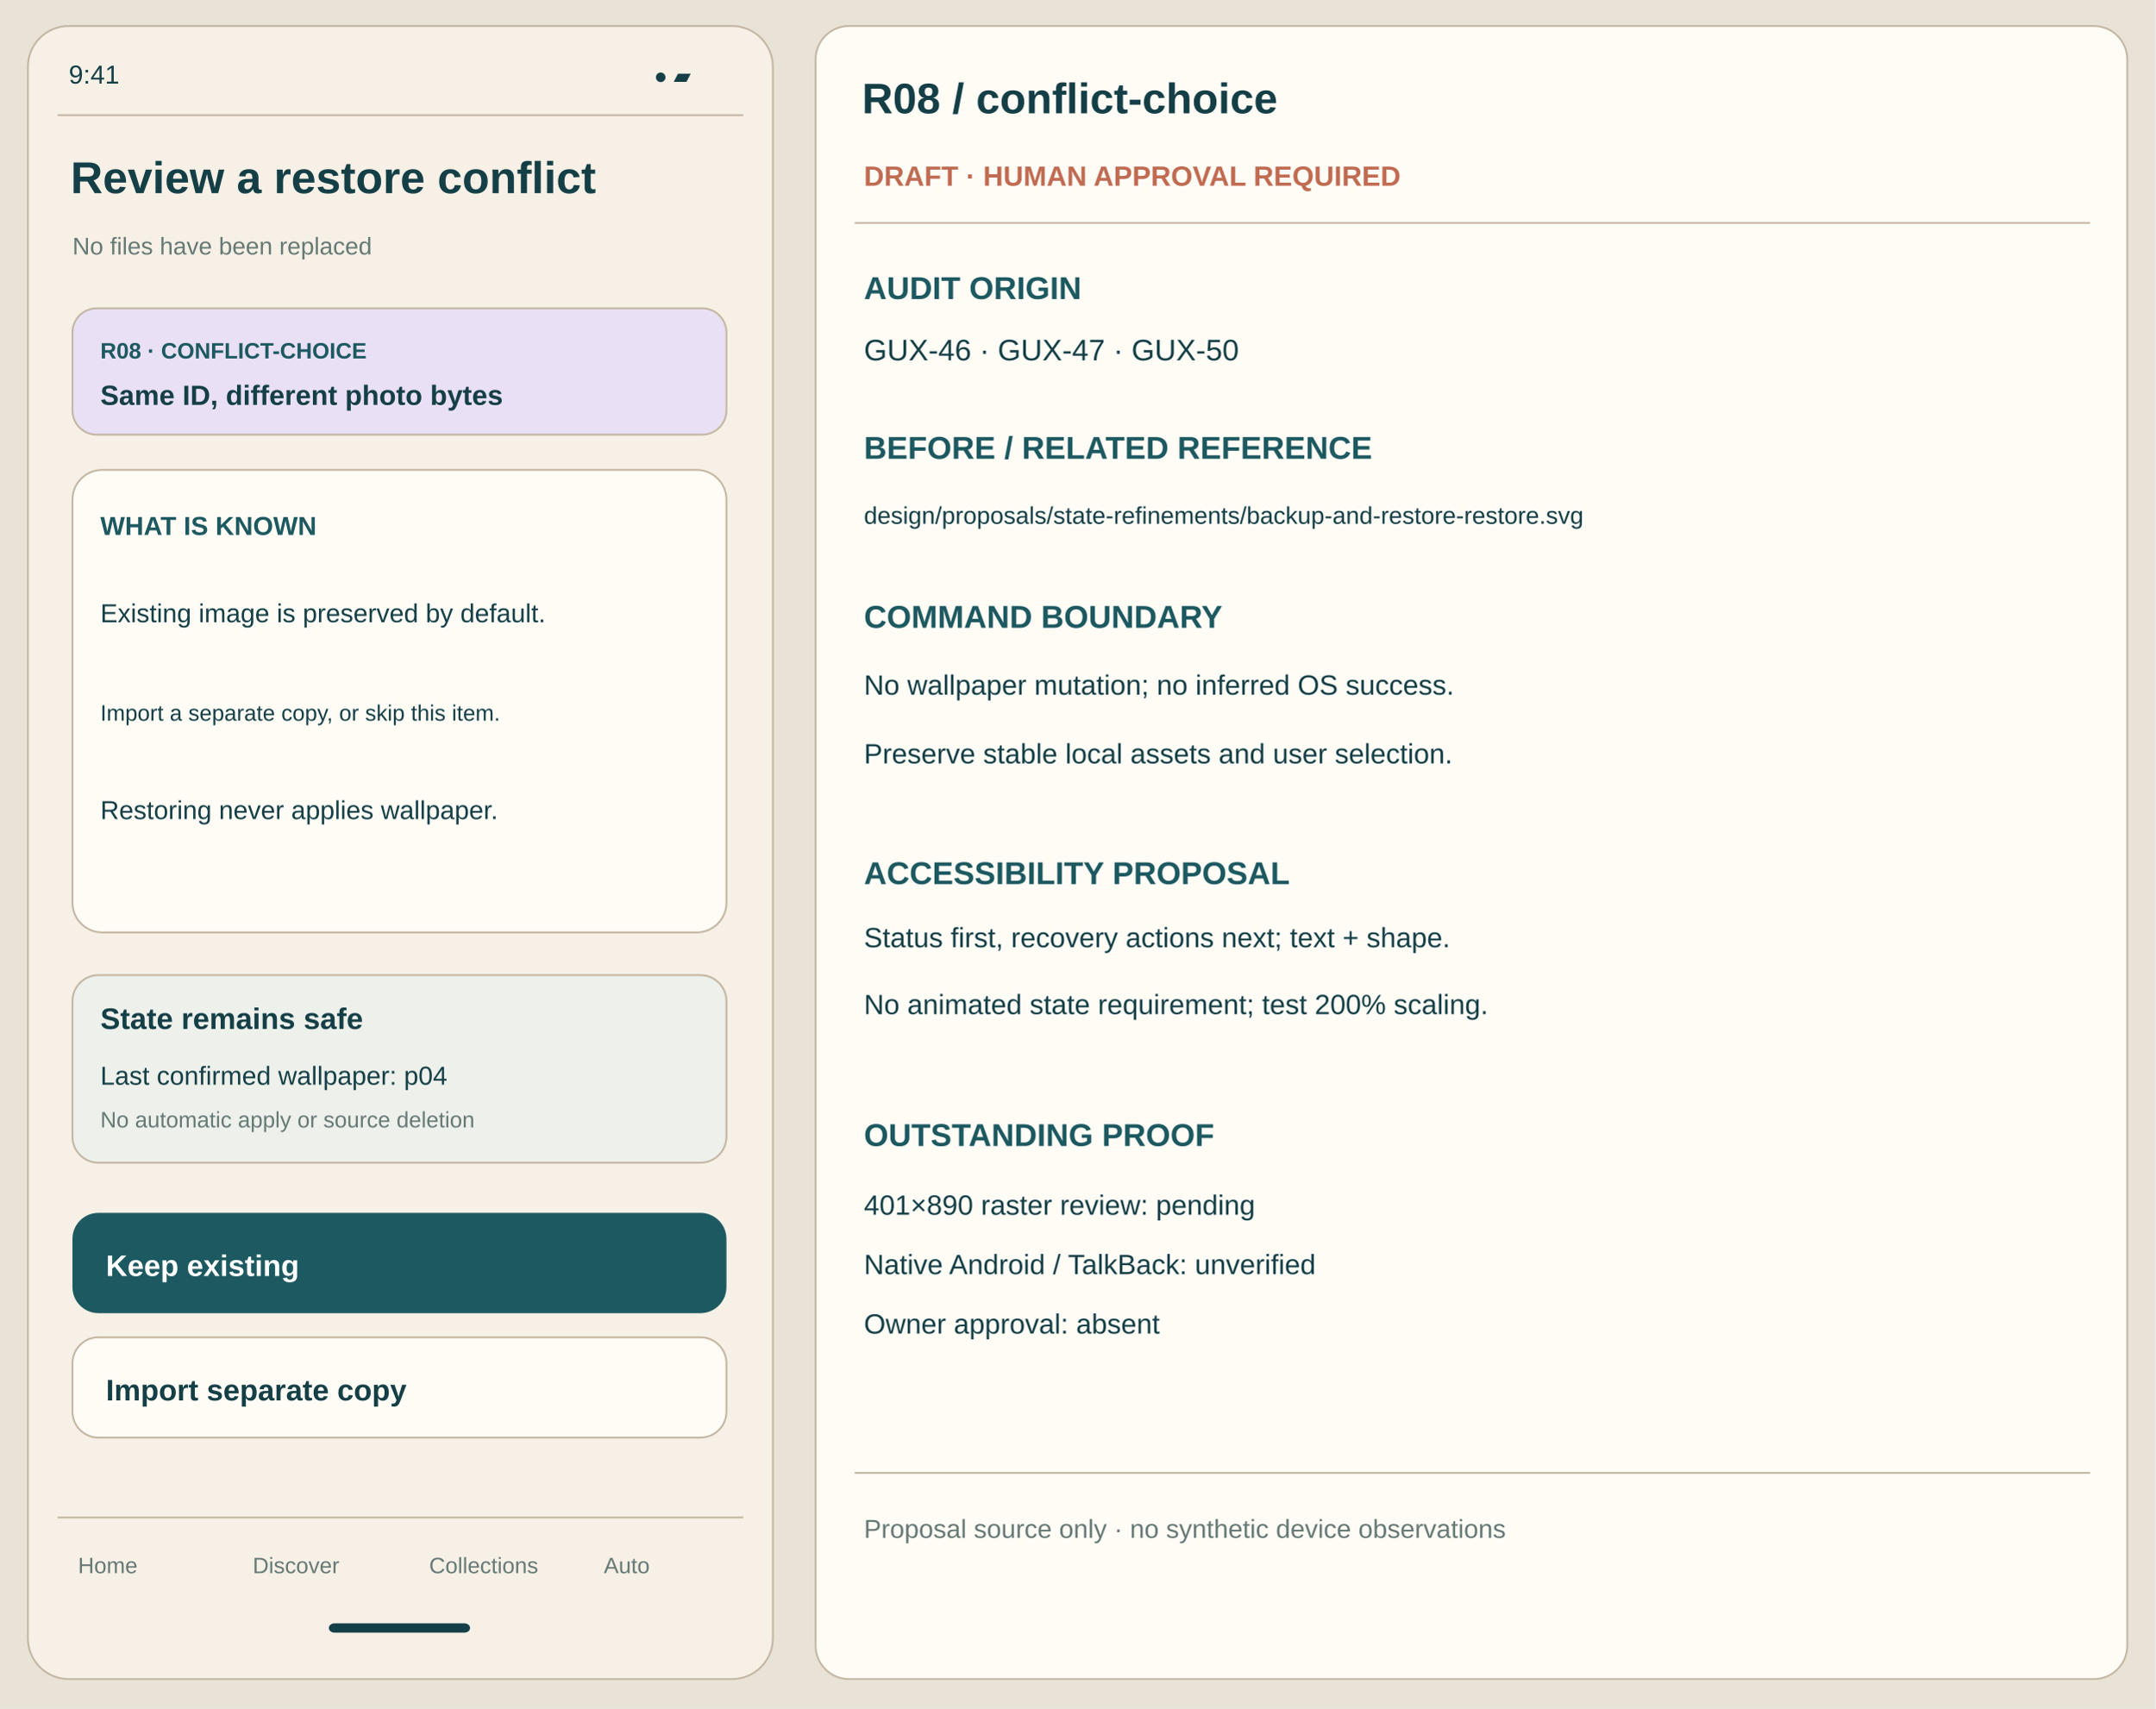
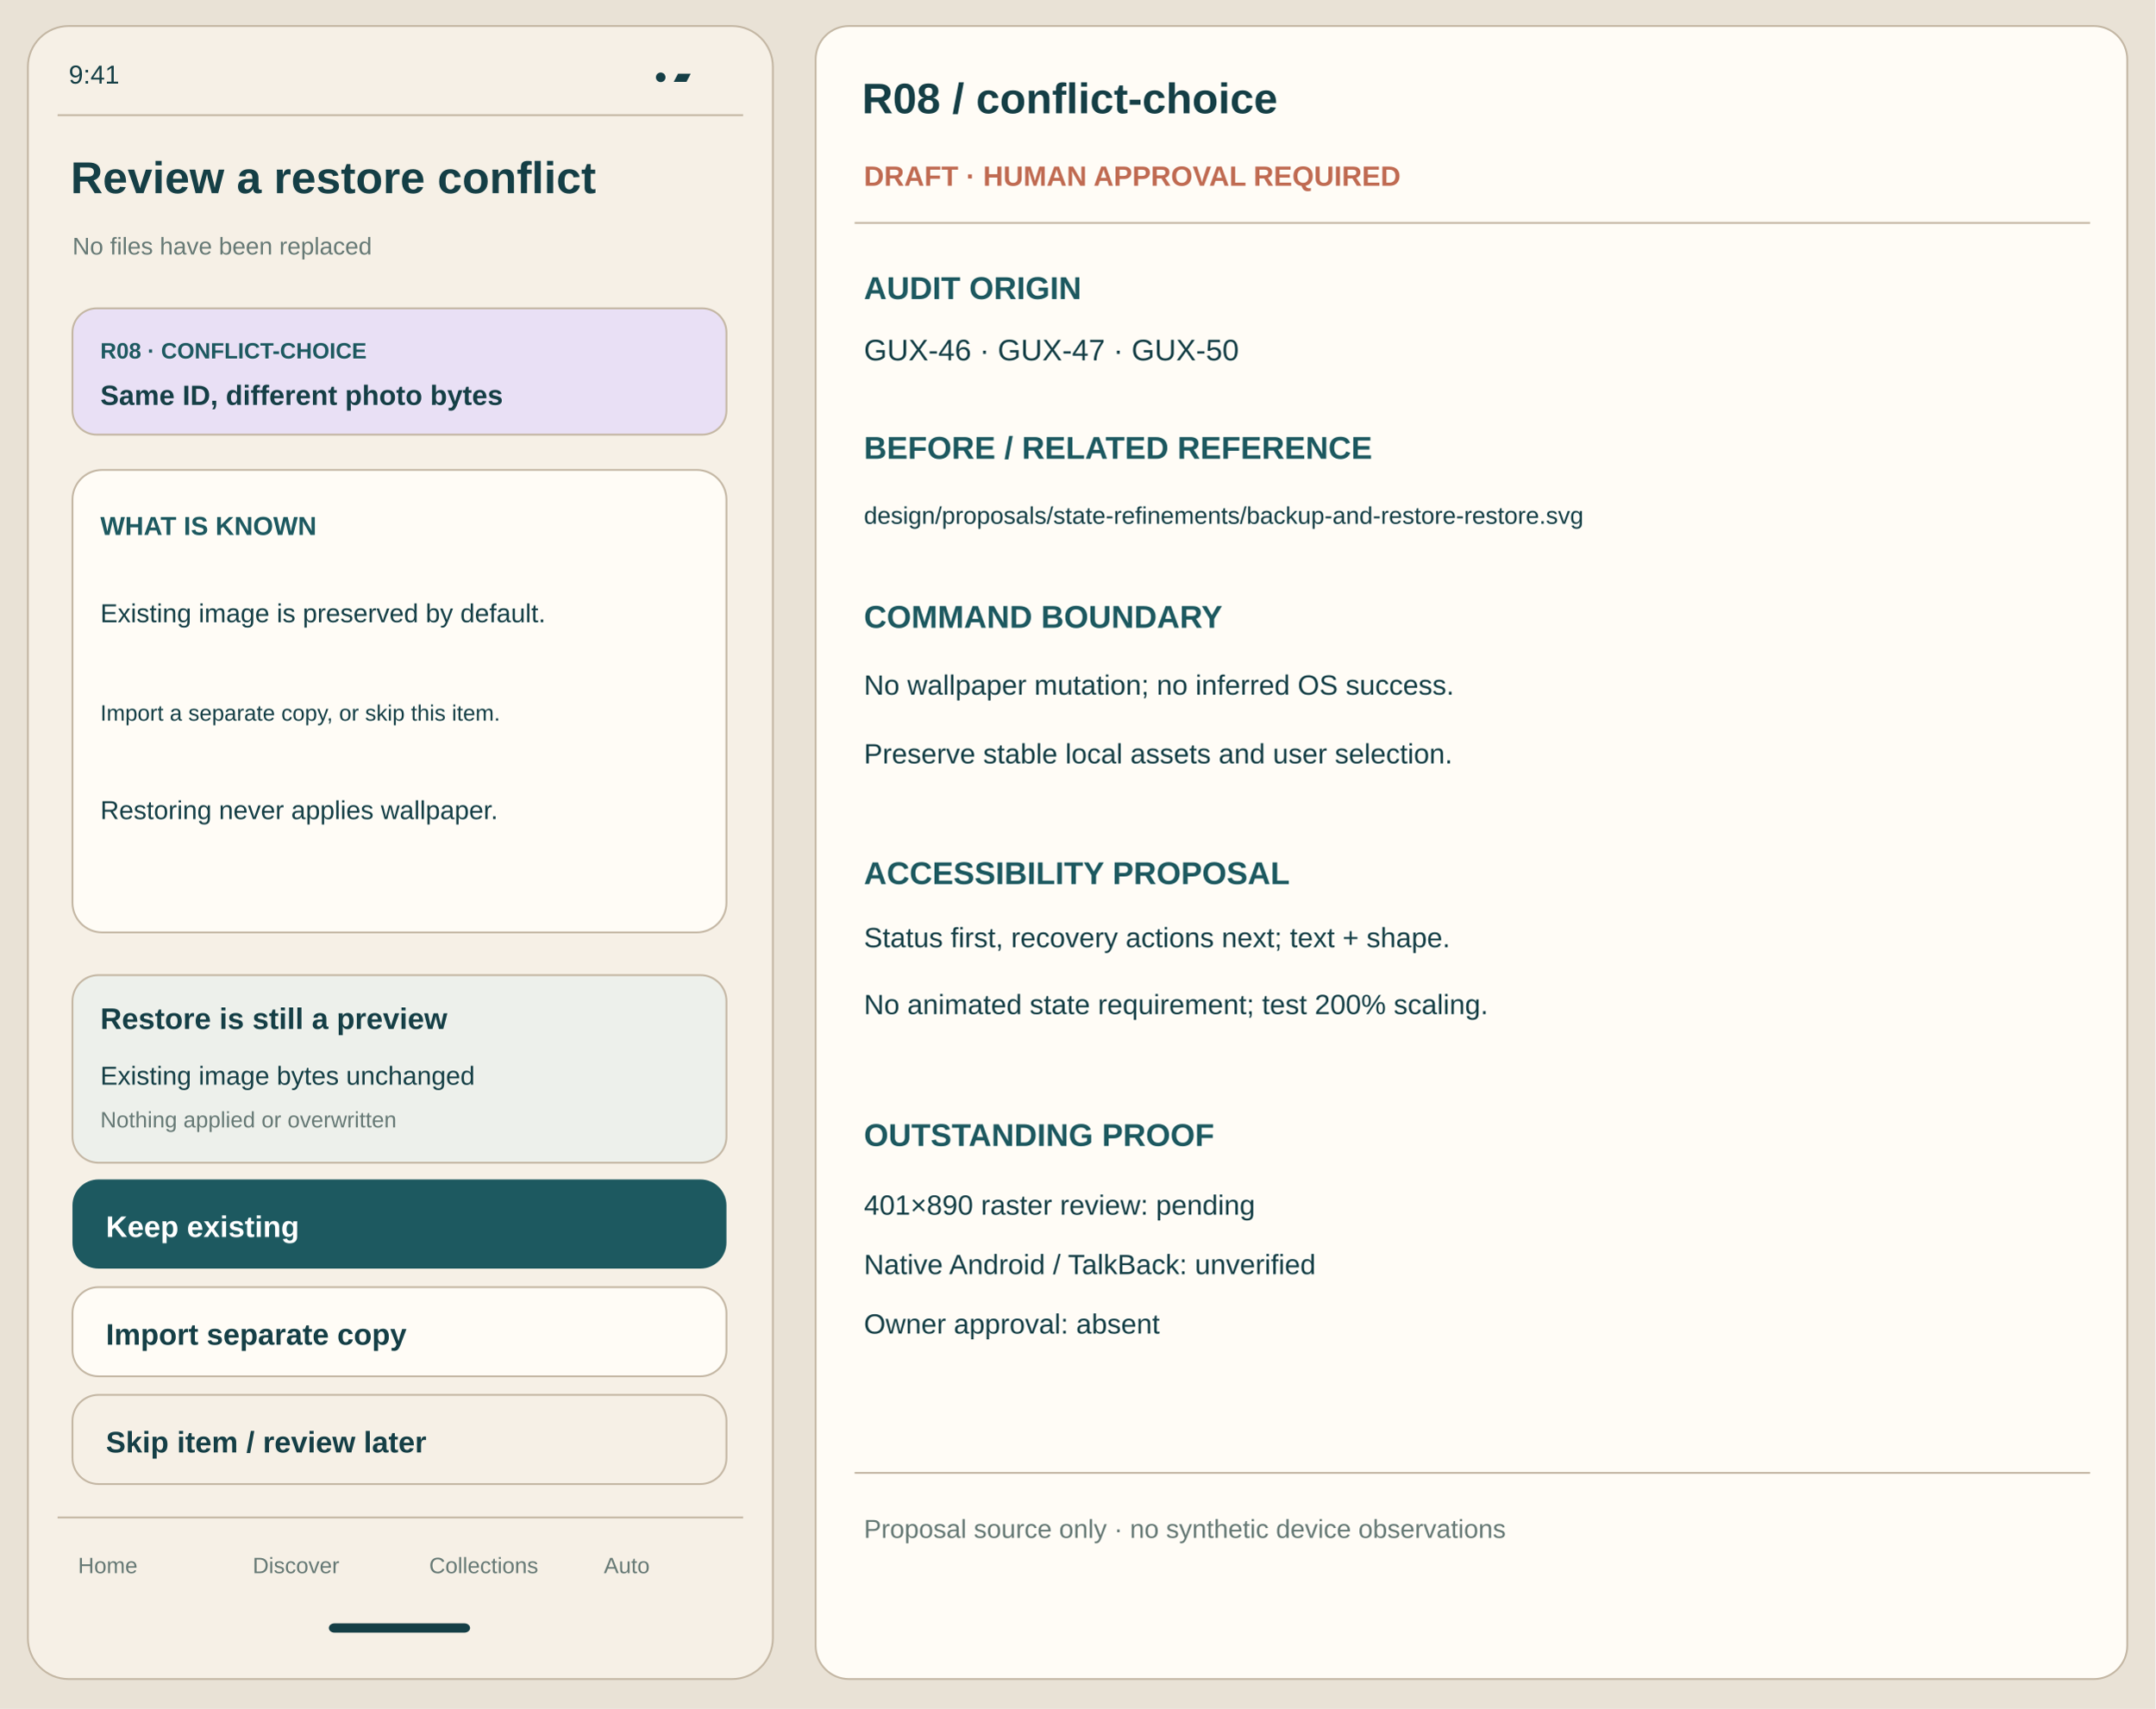
<svg xmlns="http://www.w3.org/2000/svg" width="1160" height="920" viewBox="0 0 1160 920" role="img" aria-label="R08 Review a restore conflict draft visual reference">
  <rect x="0" y="0" width="1160" height="920" rx="0" fill="#E9E2D6" stroke="none" />
  <rect x="15" y="14" width="401" height="890" rx="22" fill="#F6F0E6" stroke="#C4B7A4" />
  <text x="37" y="45" font-family="Arial,Helvetica,sans-serif" font-size="14" fill="#153F46" font-weight="500">9:41</text>
  <text x="352" y="45" font-family="Arial,Helvetica,sans-serif" font-size="12" fill="#153F46" font-weight="500">● ▰</text>
  <path d="M31 62H400" stroke="#C4B7A4" />
  <text x="38" y="104" font-family="Arial,Helvetica,sans-serif" font-size="24" fill="#153F46" font-weight="700">Review a restore conflict</text>
  <text x="39" y="137" font-family="Arial,Helvetica,sans-serif" font-size="13" fill="#667975" font-weight="500">No files have been replaced</text>
  <rect x="39" y="166" width="352" height="68" rx="13" fill="#E9E0F5" stroke="#C4B7A4" />
  <text x="54" y="193" font-family="Arial,Helvetica,sans-serif" font-size="12" fill="#1D5960" font-weight="700">R08 · CONFLICT-CHOICE</text>
  <text x="54" y="218" font-family="Arial,Helvetica,sans-serif" font-size="15" fill="#153F46" font-weight="700">Same ID, different photo bytes</text>
  <rect x="39" y="253" width="352" height="249" rx="16" fill="#FFFCF6" stroke="#C4B7A4" />
  <text x="54" y="288" font-family="Arial,Helvetica,sans-serif" font-size="14" fill="#1D5960" font-weight="700">WHAT IS KNOWN</text>
  <text x="54" y="335" font-family="Arial,Helvetica,sans-serif" font-size="14" fill="#153F46" font-weight="500">Existing image is preserved by default.</text>
  <text x="54" y="388" font-family="Arial,Helvetica,sans-serif" font-size="12" fill="#153F46" font-weight="500">Import a separate copy, or skip this item.</text>
  <text x="54" y="441" font-family="Arial,Helvetica,sans-serif" font-size="14" fill="#153F46" font-weight="500">Restoring never applies wallpaper.</text>
  <rect x="39" y="525" width="352" height="101" rx="14" fill="#EDF0EB" stroke="#C4B7A4" />
-   <text x="54" y="554" font-family="Arial,Helvetica,sans-serif" font-size="16" fill="#153F46" font-weight="700">State remains safe</text>
-   <text x="54" y="584" font-family="Arial,Helvetica,sans-serif" font-size="14" fill="#153F46" font-weight="500">Last confirmed wallpaper: p04</text>
-   <text x="54" y="607" font-family="Arial,Helvetica,sans-serif" font-size="12" fill="#667975" font-weight="500">No automatic apply or source deletion</text>
-   <rect x="39" y="653" width="352" height="54" rx="14" fill="#1D5960" stroke="none" />
-   <text x="57" y="687" font-family="Arial,Helvetica,sans-serif" font-size="16" fill="#FFFFFF" font-weight="700">Keep existing</text>
-   <rect x="39" y="720" width="352" height="54" rx="14" fill="#FFFCF6" stroke="#C4B7A4" />
-   <text x="57" y="754" font-family="Arial,Helvetica,sans-serif" font-size="16" fill="#153F46" font-weight="700">Import separate copy</text>
+   <text x="54" y="554" font-family="Arial,Helvetica,sans-serif" font-size="16" fill="#153F46" font-weight="700">Restore is still a preview</text>
+   <text x="54" y="584" font-family="Arial,Helvetica,sans-serif" font-size="14" fill="#153F46" font-weight="500">Existing image bytes unchanged</text>
+   <text x="54" y="607" font-family="Arial,Helvetica,sans-serif" font-size="12" fill="#667975" font-weight="500">Nothing applied or overwritten</text>
+   <rect x="39" y="635" width="352" height="48" rx="14" fill="#1D5960" stroke="none" />
+   <text x="57" y="666" font-family="Arial,Helvetica,sans-serif" font-size="16" fill="#FFFFFF" font-weight="700">Keep existing</text>
+   <rect x="39" y="693" width="352" height="48" rx="14" fill="#FFFCF6" stroke="#C4B7A4" />
+   <text x="57" y="724" font-family="Arial,Helvetica,sans-serif" font-size="16" fill="#153F46" font-weight="700">Import separate copy</text>
+   <rect x="39" y="751" width="352" height="48" rx="14" fill="#F6F0E6" stroke="#C4B7A4" />
+   <text x="57" y="782" font-family="Arial,Helvetica,sans-serif" font-size="16" fill="#153F46" font-weight="700">Skip item / review later</text>
  <path d="M31 817H400" stroke="#C4B7A4" />
  <text x="42" y="847" font-family="Arial,Helvetica,sans-serif" font-size="12" fill="#667975" font-weight="500">Home</text>
  <text x="136" y="847" font-family="Arial,Helvetica,sans-serif" font-size="12" fill="#667975" font-weight="500">Discover</text>
  <text x="231" y="847" font-family="Arial,Helvetica,sans-serif" font-size="12" fill="#667975" font-weight="500">Collections</text>
  <text x="325" y="847" font-family="Arial,Helvetica,sans-serif" font-size="12" fill="#667975" font-weight="500">Auto</text>
  <rect x="177" y="874" width="76" height="5" rx="3" fill="#153F46" stroke="none" />
  <rect x="439" y="14" width="706" height="890" rx="18" fill="#FFFCF6" stroke="#C4B7A4" />
  <text x="464" y="61" font-family="Arial,Helvetica,sans-serif" font-size="23" fill="#153F46" font-weight="700">R08 / conflict-choice</text>
  <text x="465" y="100" font-family="Arial,Helvetica,sans-serif" font-size="15" fill="#C06B52" font-weight="700">DRAFT · HUMAN APPROVAL REQUIRED</text>
  <path d="M460 120H1125" stroke="#C4B7A4" />
  <text x="465" y="161" font-family="Arial,Helvetica,sans-serif" font-size="17" fill="#1D5960" font-weight="700">AUDIT ORIGIN</text>
  <text x="465" y="194" font-family="Arial,Helvetica,sans-serif" font-size="16" fill="#153F46" font-weight="500">GUX-46 · GUX-47 · GUX-50</text>
  <text x="465" y="247" font-family="Arial,Helvetica,sans-serif" font-size="17" fill="#1D5960" font-weight="700">BEFORE / RELATED REFERENCE</text>
  <text x="465" y="282" font-family="Arial,Helvetica,sans-serif" font-size="13" fill="#153F46" font-weight="500">design/proposals/state-refinements/backup-and-restore-restore.svg</text>
  <text x="465" y="338" font-family="Arial,Helvetica,sans-serif" font-size="17" fill="#1D5960" font-weight="700">COMMAND BOUNDARY</text>
  <text x="465" y="374" font-family="Arial,Helvetica,sans-serif" font-size="15" fill="#153F46" font-weight="500">No wallpaper mutation; no inferred OS success.</text>
  <text x="465" y="411" font-family="Arial,Helvetica,sans-serif" font-size="15" fill="#153F46" font-weight="500">Preserve stable local assets and user selection.</text>
  <text x="465" y="476" font-family="Arial,Helvetica,sans-serif" font-size="17" fill="#1D5960" font-weight="700">ACCESSIBILITY PROPOSAL</text>
  <text x="465" y="510" font-family="Arial,Helvetica,sans-serif" font-size="15" fill="#153F46" font-weight="500">Status first, recovery actions next; text + shape.</text>
  <text x="465" y="546" font-family="Arial,Helvetica,sans-serif" font-size="15" fill="#153F46" font-weight="500">No animated state requirement; test 200% scaling.</text>
  <text x="465" y="617" font-family="Arial,Helvetica,sans-serif" font-size="17" fill="#1D5960" font-weight="700">OUTSTANDING PROOF</text>
  <text x="465" y="654" font-family="Arial,Helvetica,sans-serif" font-size="15" fill="#153F46" font-weight="500">401×890 raster review: pending</text>
  <text x="465" y="686" font-family="Arial,Helvetica,sans-serif" font-size="15" fill="#153F46" font-weight="500">Native Android / TalkBack: unverified</text>
  <text x="465" y="718" font-family="Arial,Helvetica,sans-serif" font-size="15" fill="#153F46" font-weight="500">Owner approval: absent</text>
  <path d="M460 793H1125" stroke="#C4B7A4" />
  <text x="465" y="828" font-family="Arial,Helvetica,sans-serif" font-size="14" fill="#667975" font-weight="500">Proposal source only · no synthetic device observations</text>
</svg>
